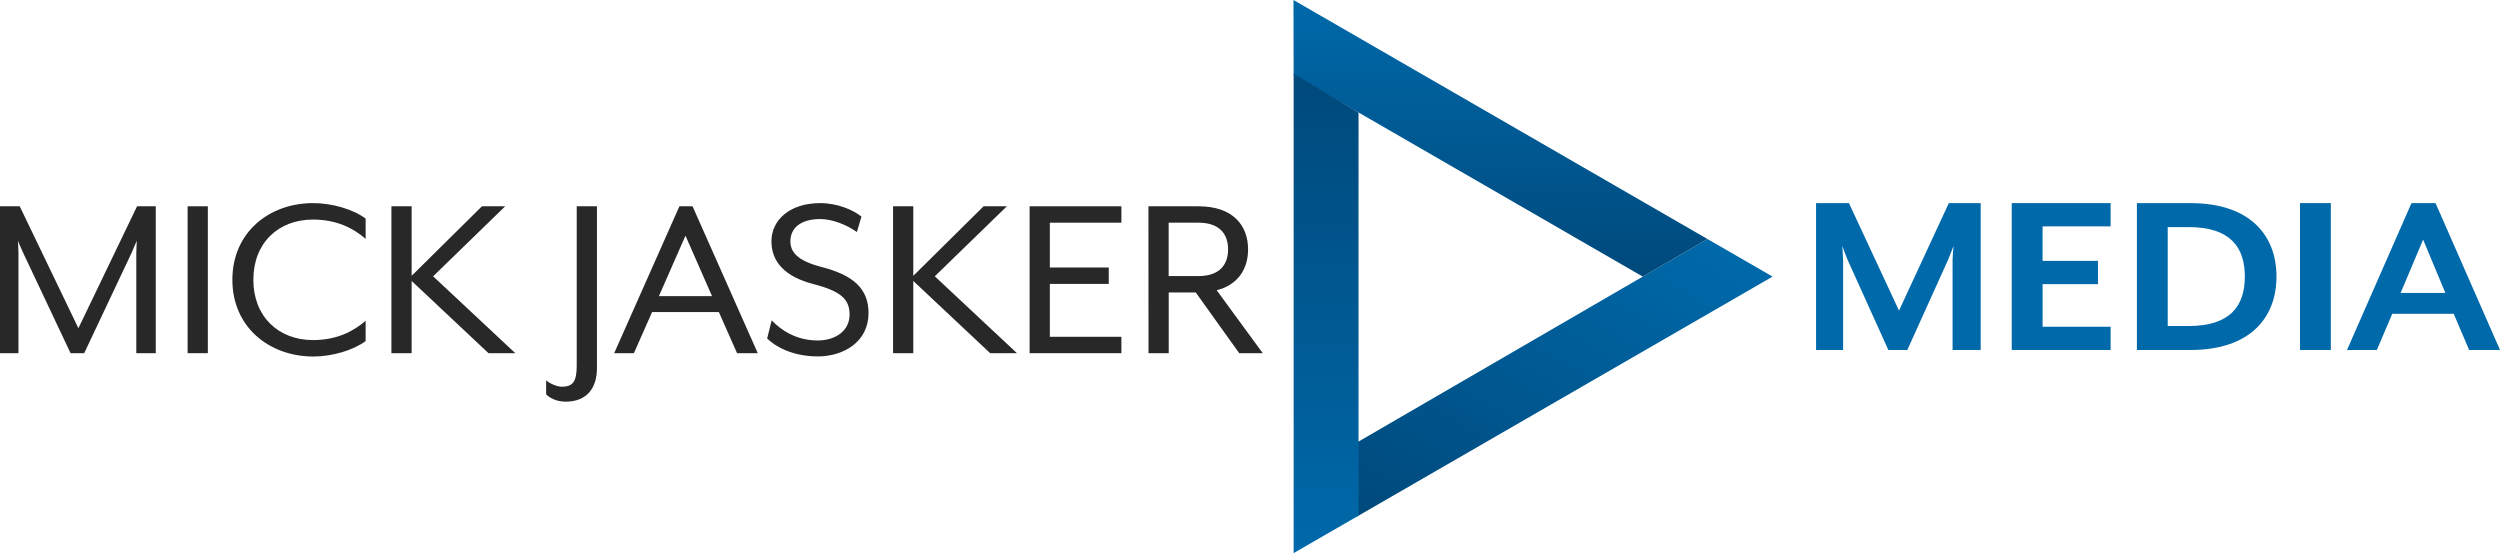
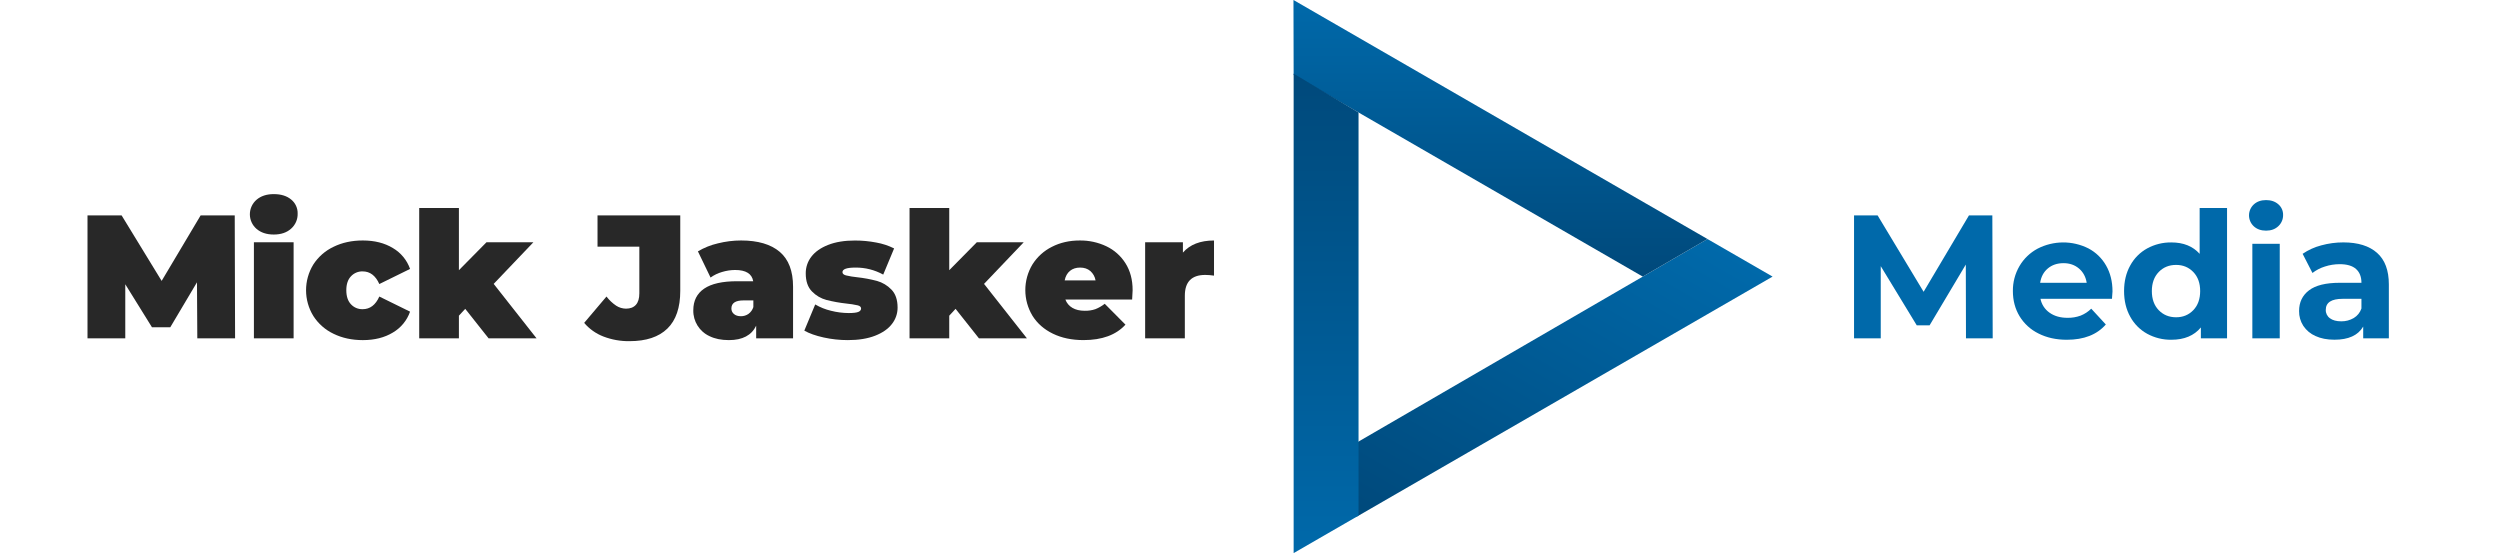
<svg xmlns="http://www.w3.org/2000/svg" xmlns:xlink="http://www.w3.org/1999/xlink" id="Layer_1" data-name="Layer 1" viewBox="0 0 3236.45 716.04">
  <defs>
-     <style>.cls-1{fill:url(#New_Gradient_Swatch);}.cls-2{fill:url(#New_Gradient_Swatch-2);}.cls-3{fill:url(#New_Gradient_Swatch-3);}.cls-4{fill:#0069aa;}.cls-5{fill:#282828;}</style>
+     <style>.cls-1{fill:url(#New_Gradient_Swatch);}.cls-2{fill:url(#New_Gradient_Swatch-2);}.cls-3{fill:url(#New_Gradient_Swatch-3);}.cls-4{fill:#282828;}.cls-5{fill:#0069aa;}</style>
    <linearGradient id="New_Gradient_Swatch" x1="2138.74" y1="268.03" x2="1869.3" y2="734.72" gradientUnits="userSpaceOnUse">
      <stop offset="0" stop-color="#0069aa" />
      <stop offset="1" stop-color="#00497b" />
    </linearGradient>
    <linearGradient id="New_Gradient_Swatch-2" x1="1942.49" y1="0" x2="1942.49" y2="358.08" xlink:href="#New_Gradient_Swatch" />
    <linearGradient id="New_Gradient_Swatch-3" x1="1716.73" y1="716.04" x2="1716.73" y2="95.34" xlink:href="#New_Gradient_Swatch" />
  </defs>
  <path class="cls-1" d="M2210.48,309.45l-456.62,265,2,94.76,538.89-311.13Z" />
  <polygon class="cls-2" points="2126.67 358.08 2210.48 309.45 1674.5 0 1674.72 97.1 2126.67 358.08" />
  <polygon class="cls-3" points="1758.74 145.66 1758.74 667.53 1674.72 716.04 1674.72 95.34 1758.74 145.66" />
-   <path class="cls-4" d="M2527.77,453.1V336.47c0-4.44,1-16.8,1.31-18.07l-7.2,18.07L2469.17,453.1h-24.55l-52.71-116.63c-2-4.44-6.22-16.16-6.87-18.07,0,1,1,13.63,1,18.07V453.1h-35V262.94h42.55l64.83,139.14,64.49-139.14h41.24V453.1Z" />
-   <path class="cls-4" d="M2604.34,453.1V262.94h128v30.11h-88.07v44.69H2716v30.11h-71.7V423h88.07V453.1Z" />
-   <path class="cls-4" d="M2835.45,453.1h-69.07V262.94h69.07c78.57,0,111.64,42.78,111.64,95.08S2914,453.1,2835.45,453.1Zm-2-159.1h-27.17V422.05h27.17c53.69,0,72.68-26,72.68-64S2887.18,294,2833.49,294Z" />
-   <path class="cls-4" d="M2977.51,453.1V262.94h39.94V453.1Z" />
-   <path class="cls-4" d="M3196.51,453.1l-20-46.9H3097l-20,46.9h-38.63l83.48-190.16H3153l83.48,190.16Zm-59.58-142.94-29.14,69.1h57.94Z" />
-   <path class="cls-5" d="M0,267.06H25.54L101.49,424.9l75.94-157.84h24.23V457.22H176.45V327.59c0-4.75.66-15.53.66-15.84-.66.95-4.91,11.41-6.88,15.84L109,457.22H91.34L30.12,327.59c-2.29-4.75-6.55-14.89-6.88-15.84,0,.31.66,11.09.66,15.84V457.22H0Z" />
-   <path class="cls-5" d="M242.88,267.06h26.19V457.22H242.88Z" />
-   <path class="cls-5" d="M300.82,362.14c0-61.49,47.79-99.2,104.43-99.2,24.88,0,51.72,7.92,68.09,20v26.31c-16-13.94-37.65-25-68.09-25-45.18,0-77.26,30.43-77.26,78,0,47.22,32.08,78,77.26,78,30.44,0,52.05-11.09,68.09-25v26.31c-16.37,12-43.21,20-68.09,20C348.61,461.34,300.82,423.63,300.82,362.14Z" />
-   <path class="cls-5" d="M506.71,267.06H532.9v90l91-90H654l-93.3,90.64,106.39,99.52h-34.7L532.9,363.73v93.49H506.71Z" />
-   <path class="cls-5" d="M707,510.47V492.4c4.25,3.81,13.75,8.24,20.29,8.24,13.75,0,19.32-6,19.32-26.93V267.06h26.19v209.5c0,24.72-12.12,43.42-40.6,43.42C719.15,520,710.31,514,707,510.47Z" />
-   <path class="cls-5" d="M879.55,267.06h17L981,457.22H954.19L930.62,404H844.19l-23.57,53.24H795.09Zm42.23,116.32-34.37-78.29L853,383.38Z" />
-   <path class="cls-5" d="M993.13,438.21,999,414.75c11.79,12.36,31.43,26,59.58,26,23.24,0,41.25-12.67,41.25-33.28,0-19.33-9.82-30.1-46.49-39.61-37-9.51-54.67-28.84-54.67-55.47,0-26.94,22.92-49.44,63.18-49.44,22.59,0,42.56,8.87,53.37,17.43l-5.9,20c-13.09-9.2-31.43-16.8-47.47-16.8-24.55,0-38.62,11.09-38.62,28.84,0,13.63,8.83,25,39.61,33,42.23,10.78,61.54,28.53,61.54,59.9,0,37.09-32.08,56.1-65.8,56.1C1026.52,461.34,1003.93,449,993.13,438.21Z" />
-   <path class="cls-5" d="M1156.14,267.06h26.19v90l91-90h30.12l-93.3,90.64,106.39,99.52h-34.7l-99.52-93.49v93.49h-26.19Z" />
-   <path class="cls-5" d="M1332.9,267.06h118.84v21.23h-92.65v58h76.28v21.24h-76.28V436h92.65v21.23H1332.9Z" />
-   <path class="cls-5" d="M1486.75,267.06h64.82c44.84,0,64.16,25,64.16,55.78,0,24.72-12.44,45.64-40.6,52.93l59.59,81.45h-30.45L1548,378.62h-35v78.6h-26.18Zm64.82,90.33c29.46,0,38.3-17.12,38.3-34.55s-8.84-34.55-38.3-34.55h-38.64v69.1Z" />
+   <path class="cls-4" d="M255.43,438,255,365.47l-34.57,58.22H196.75L162.18,368v70h-48.9V278.81h44.13l51.85,84.84,50.5-84.84h44.12L304.33,438Z" />
+   <path class="cls-4" d="M332,296.21a24.89,24.89,0,0,1,0-37.52q8.52-7.4,22.4-7.4,14.1,0,22.52,7a22.66,22.66,0,0,1,8.41,18.2A25.06,25.06,0,0,1,376.89,296q-8.42,7.62-22.52,7.62Q340.5,303.61,332,296.21Zm-3.3,17.4h51.4V438h-51.4Z" />
+   <path class="cls-4" d="M431.81,432.11a63.27,63.27,0,0,1-26.15-23,63.74,63.74,0,0,1,0-66.76,63.57,63.57,0,0,1,26.15-22.85q16.72-8.19,37.87-8.19,22.74,0,38.89,9.78a50.71,50.71,0,0,1,22.29,27.06l-39.8,19.56q-7.28-16.37-21.61-16.37a19.92,19.92,0,0,0-15.12,6.37q-6,6.36-6,18,0,11.83,6,18.2a19.92,19.92,0,0,0,15.12,6.37q14.34,0,21.61-16.38l39.8,19.56a50.7,50.7,0,0,1-22.29,27.07q-16.14,9.78-38.89,9.78Q448.53,440.3,431.81,432.11Z" />
+   <path class="cls-4" d="M602.28,399.81l-8.19,8.87V438h-51.4V269.26h51.4v80.52l35.71-36.17h60.73l-51.41,53.91,55.5,70.5H632.53Z" />
+   <path class="cls-4" d="M781.16,435.64A61.92,61.92,0,0,1,756.25,418l28.89-34.12a52.33,52.33,0,0,0,12.51,11.83,23.56,23.56,0,0,0,12.74,3.87q8.4,0,12.85-5t4.43-14.78V319.3H773.54V278.81H880.66v97.8q0,32.53-16.71,48.79t-49,16.26A90.66,90.66,0,0,1,781.16,435.64Z" />
+   <path class="cls-4" d="M1009.4,326q17.28,14.67,17.28,45.15V438H978.92V421.65Q970,440.29,943.66,440.3q-14.77,0-25.13-5.12a36.05,36.05,0,0,1-21-33.55q0-18.42,14.11-28t42.75-9.55h20.7q-2.5-14.57-23.43-14.56a58.73,58.73,0,0,0-17,2.61,48.16,48.16,0,0,0-14.79,7.17l-16.37-33.89a90.23,90.23,0,0,1,25.81-10.35,124.83,124.83,0,0,1,30.14-3.75Q992.11,311.34,1009.4,326Zm-40.49,80.4a17.14,17.14,0,0,0,6.37-8.87V388.9H962.54q-15.69,0-15.69,10.46a9,9,0,0,0,3.3,7.16c2.19,1.9,5.19,2.85,9,2.85A16.92,16.92,0,0,0,968.91,406.41Z" />
+   <path class="cls-4" d="M1066.25,436.89q-15.46-3.42-25-8.87l14.1-33.89a73.81,73.81,0,0,0,20.47,8.19,94.57,94.57,0,0,0,23,2.95q8.87,0,12.39-1.48t3.53-4.43q0-3-4.44-4.09a118.54,118.54,0,0,0-14.44-2.28,189.38,189.38,0,0,1-25.93-4.66,40.64,40.64,0,0,1-18.76-11q-8.09-8.19-8.07-23.43a34.76,34.76,0,0,1,7.27-21.61q7.28-9.54,21.72-15.24t34.69-5.68a145.54,145.54,0,0,1,27.63,2.61,84.66,84.66,0,0,1,23.09,7.62l-14.1,33.89a72.83,72.83,0,0,0-35.94-9.09q-16.83,0-16.83,5.91c0,2,1.51,3.37,4.55,4.21a104.83,104.83,0,0,0,14.33,2.38,175.43,175.43,0,0,1,25.81,4.78,41.57,41.57,0,0,1,18.65,11.15Q1162,383,1162,398.22a34.08,34.08,0,0,1-7.28,21.15q-7.29,9.56-21.83,15.24t-35.26,5.69A145.6,145.6,0,0,1,1066.25,436.89Z" />
+   <path class="cls-4" d="M1237.06,399.81l-8.19,8.87V438h-51.4V269.26h51.4v80.52l35.71-36.17h60.73l-51.4,53.91L1329.4,438h-62.09Z" />
+   <path class="cls-4" d="M1465.64,387.76h-86.43a20.91,20.91,0,0,0,9.1,10.8q6.36,3.75,15.92,3.76a40.28,40.28,0,0,0,13.76-2.05,48.27,48.27,0,0,0,12.17-7L1457,420.28q-18.2,20-54.36,20-22.52,0-39.58-8.3t-26.38-23.09a64.35,64.35,0,0,1-.11-66.53,62.93,62.93,0,0,1,25.24-22.85q16-8.19,36-8.19a78.4,78.4,0,0,1,34.46,7.5,59.2,59.2,0,0,1,24.79,22.07q9.21,14.55,9.21,34.79C1466.32,376.47,1466.1,380.48,1465.64,387.76Zm-80.51-37.07Q1379.9,355,1378.3,363h40a20.9,20.9,0,0,0-6.82-12.17q-5.23-4.44-13.19-4.43T1385.13,350.69Z" />
+   <path class="cls-4" d="M1571.63,311.34v45.49a77.49,77.49,0,0,0-11.37-.91q-26.38,0-26.39,26.84V438h-51.4V313.61h48.9V327Q1545,311.34,1571.63,311.34Z" />
+   <path class="cls-5" d="M2545.12,438l-.23-95.52L2498,421.19h-16.6l-46.62-76.64V438h-34.58V278.81h30.48l59.59,98.94L2549,278.81h30.25l.46,159.21Z" />
+   <path class="cls-5" d="M2734.12,386.85h-92.57a28.83,28.83,0,0,0,11.82,18q9.33,6.6,23.2,6.59a46.91,46.91,0,0,0,16.95-2.84,41.13,41.13,0,0,0,13.76-9l18.88,20.47q-17.29,19.79-50.5,19.78-20.68,0-36.61-8.07a59.15,59.15,0,0,1-24.57-22.4q-8.64-14.34-8.64-32.53a62.52,62.52,0,0,1,8.53-32.41,59.75,59.75,0,0,1,23.42-22.52,72.57,72.57,0,0,1,65.85-.34,56.54,56.54,0,0,1,22.86,22.18q8.3,14.44,8.3,33.55C2734.8,377.75,2734.57,380.94,2734.12,386.85Zm-83-39.35q-8.19,6.83-10,18.65h60.28q-1.83-11.59-10-18.53t-20-6.94Q2659.28,340.68,2651.1,347.5Z" />
+   <path class="cls-5" d="M2883.09,269.26V438H2849.2v-14.1Q2836,439.85,2811,439.84a63.47,63.47,0,0,1-31.27-7.73,55.34,55.34,0,0,1-21.95-22.06q-8-14.32-8-33.21t8-33.2a55.37,55.37,0,0,1,21.95-22.07,63.58,63.58,0,0,1,31.27-7.73q23.43,0,36.62,14.78V269.26Zm-43.67,132.26q8.86-9.21,8.87-24.68t-8.87-24.68q-8.86-9.21-22.29-9.21-13.65,0-22.51,9.21t-8.88,24.68q0,15.48,8.88,24.68t22.51,9.21Q2830.56,410.73,2839.42,401.52Z" />
+   <path class="cls-5" d="M2917.66,292.92a19.27,19.27,0,0,1,0-28.21q6.14-5.68,15.92-5.68t15.92,5.46a17.49,17.49,0,0,1,6.14,13.64,19.31,19.31,0,0,1-6.14,14.67q-6.14,5.81-15.92,5.8T2917.66,292.92Zm-1.82,22.74h35.48V438h-35.48Z" />
+   <path class="cls-5" d="M3077.32,327.37q15.24,13.54,15.24,40.83V438h-33.21V422.79q-10,17.06-37.3,17-14.1,0-24.45-4.77a36.42,36.42,0,0,1-15.8-13.19,34.33,34.33,0,0,1-5.46-19.11q0-17.06,12.85-26.84t39.69-9.78h28.2q0-11.59-7-17.85T3028.88,342a62,62,0,0,0-19.22,3.07,50.85,50.85,0,0,0-16,8.31l-12.73-24.8a77.14,77.14,0,0,1,24-10.91,107.39,107.39,0,0,1,28.77-3.87Q3062.09,313.84,3077.32,327.37Zm-30.25,84.38a23,23,0,0,0,10-12.39V386.85h-24.34q-21.82,0-21.83,14.33a12.75,12.75,0,0,0,5.34,10.8q5.34,4,14.67,4A30.85,30.85,0,0,0,3047.07,411.75Z" />
</svg>
